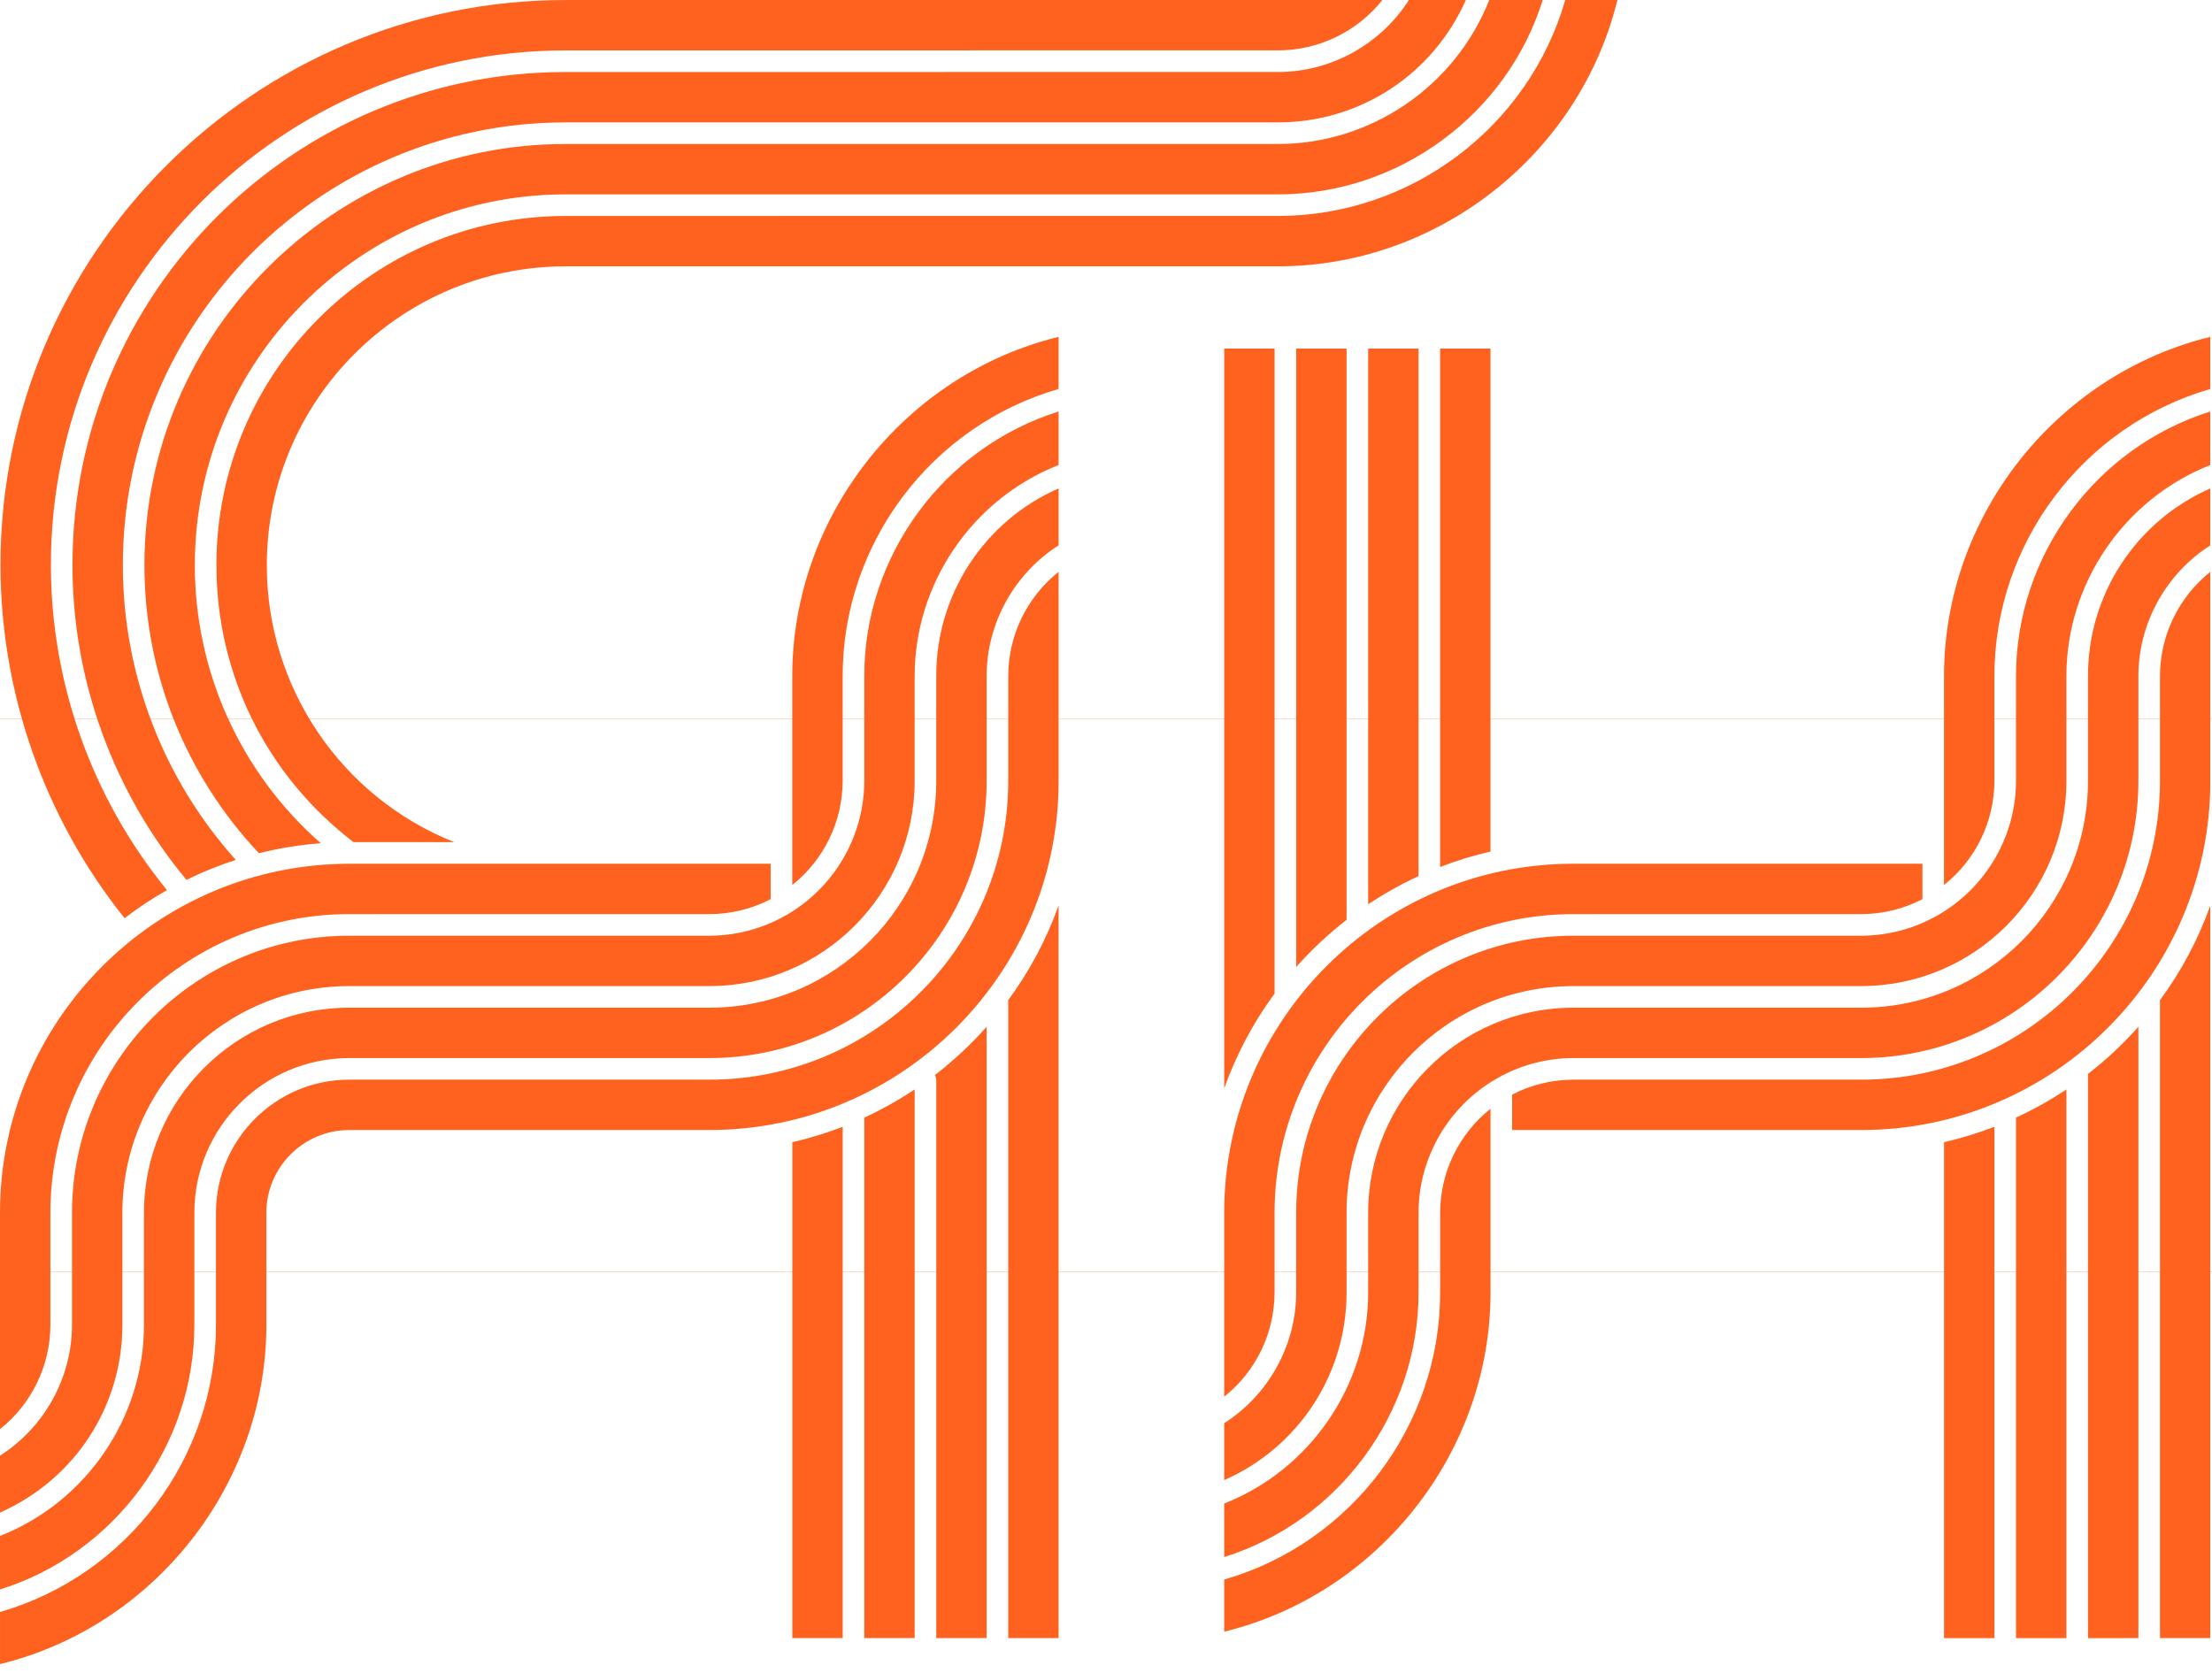
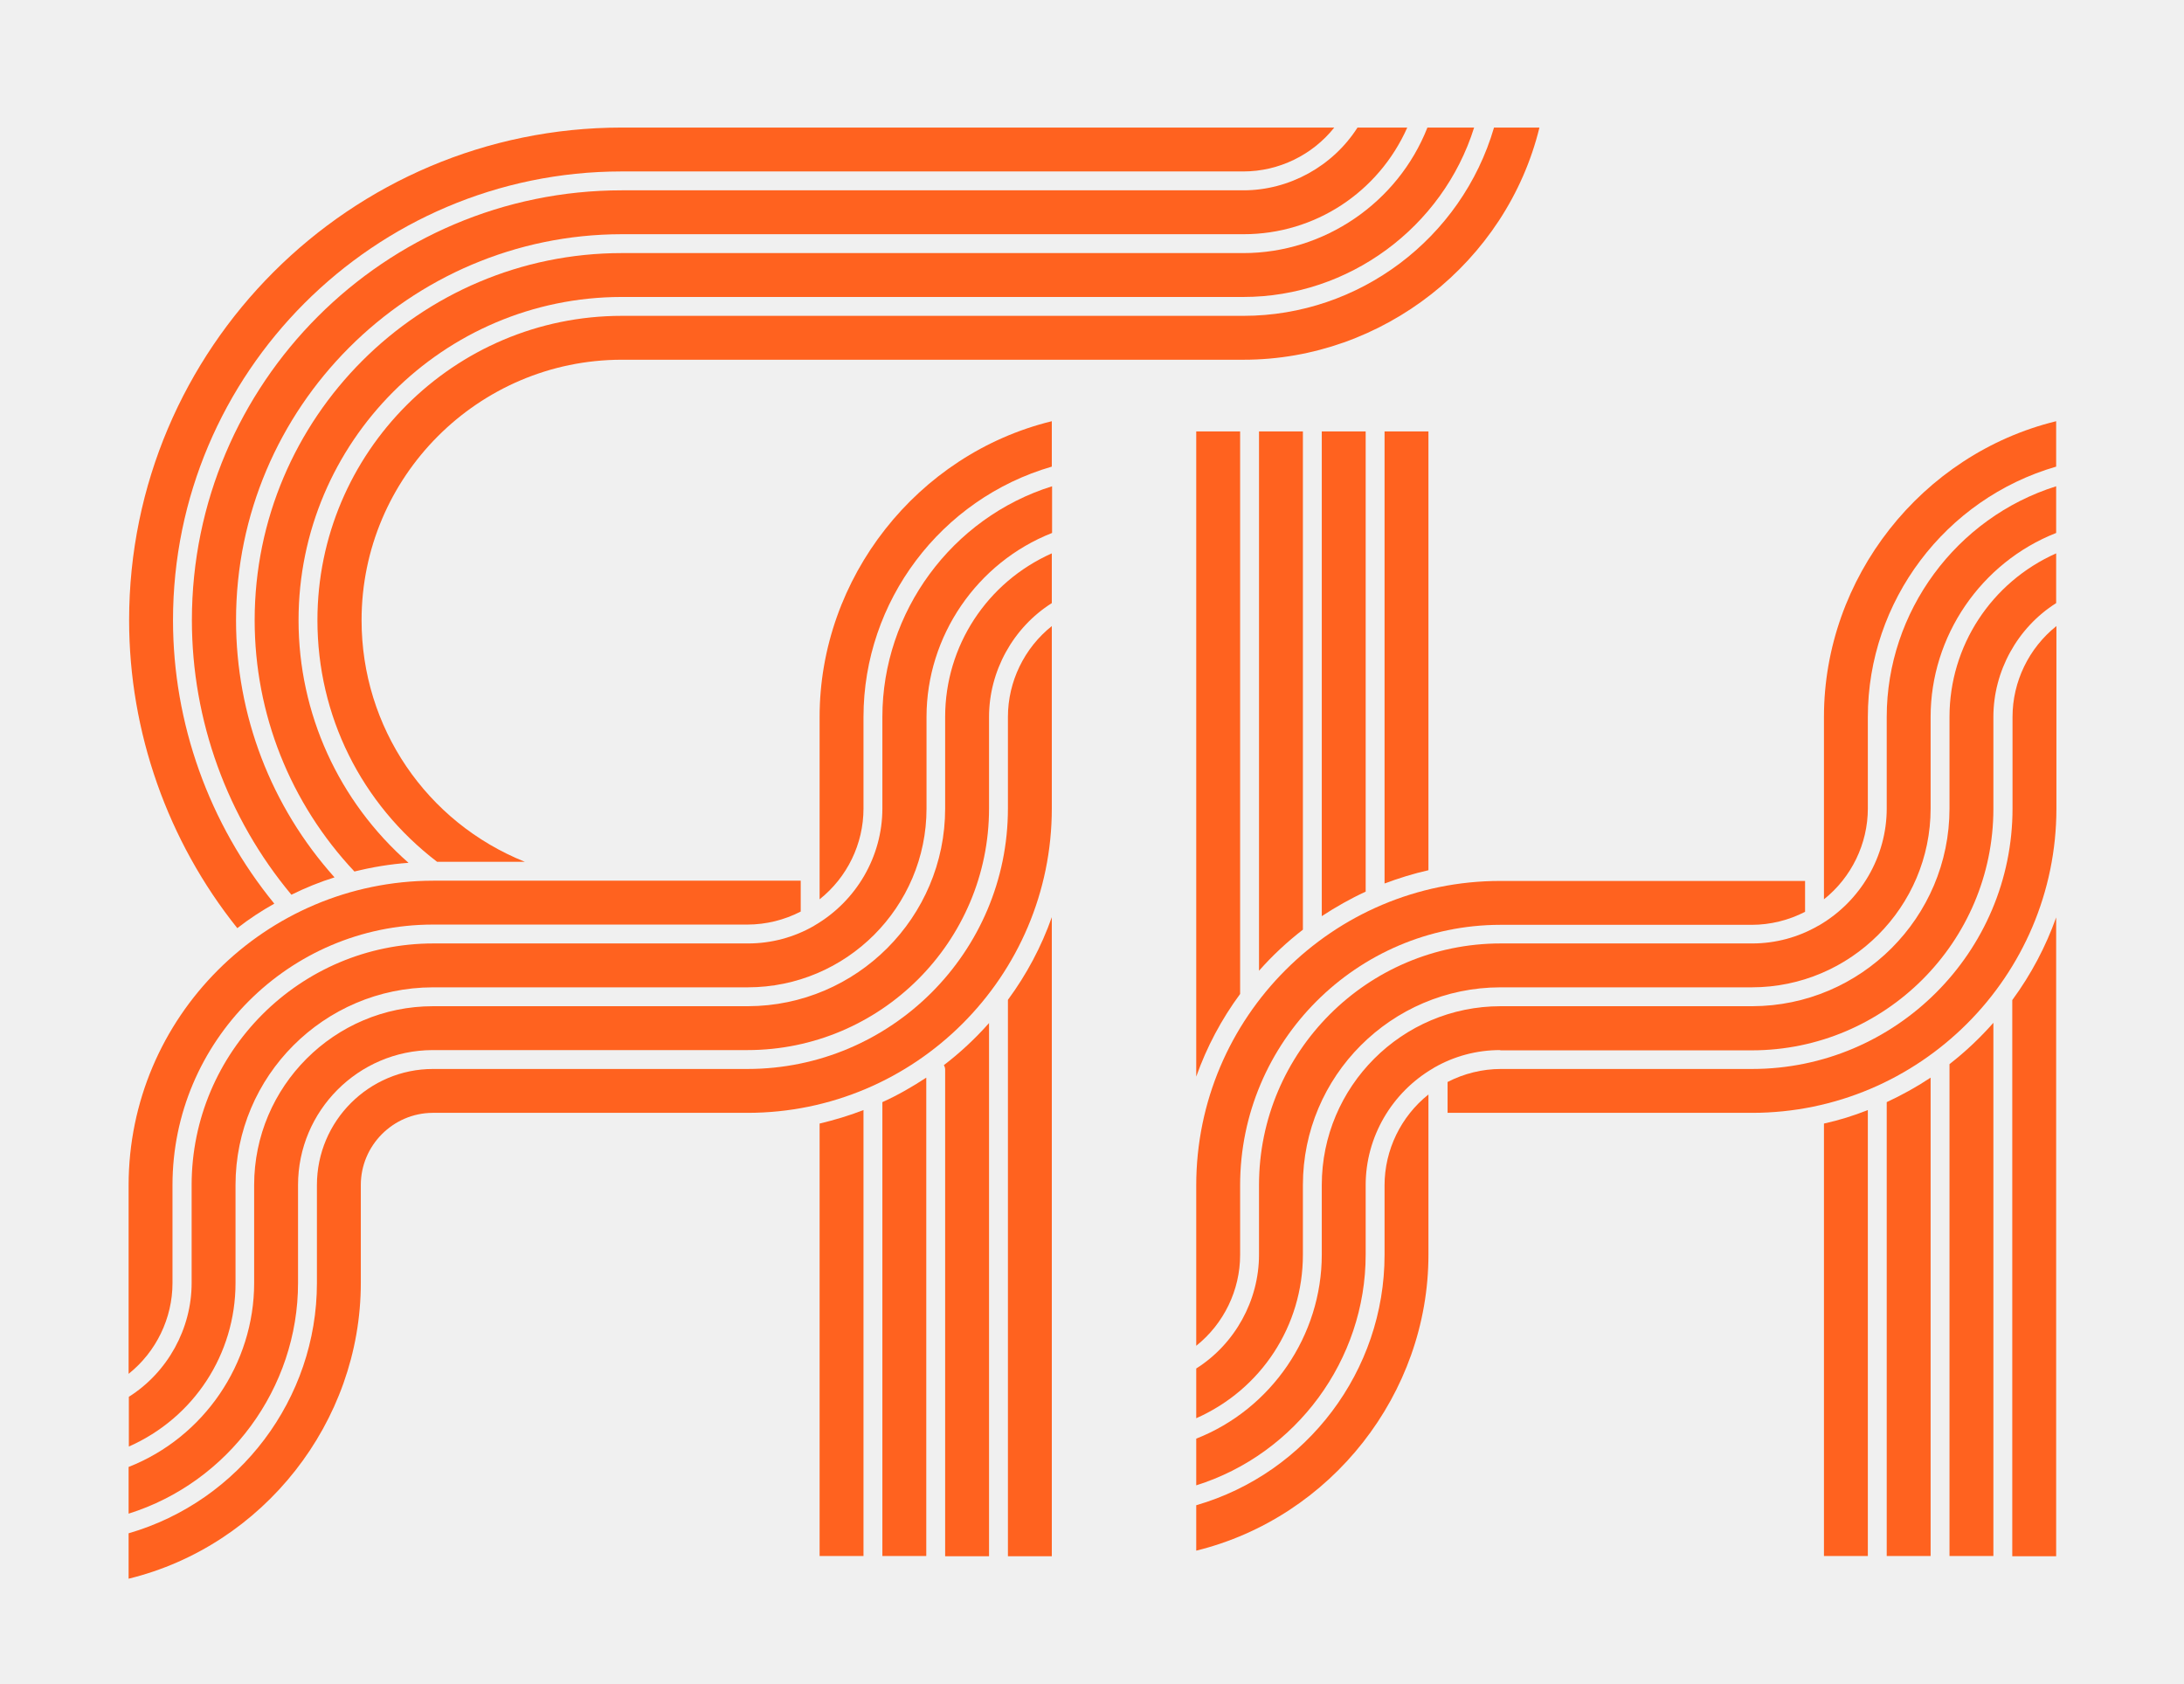
- <svg xmlns="http://www.w3.org/2000/svg" xmlns:xlink="http://www.w3.org/1999/xlink" width="160" height="121" viewBox="0 0 160 121">
-   <defs>
-     <path id="a" d="M0 0h159.882v120.381H0z" />
-   </defs>
-   <g fill="none" fill-rule="evenodd">
-     <path fill="#FFF" d="M-160-48h1200v5260H-160z" />
-     <path fill="#FF621F" d="M-160 52h1200v40H-160z" />
-     <path d="M-160 72h1200" stroke="#FFF" stroke-width="2" stroke-linecap="square" />
-     <path fill="#FFF" d="M-10 52h180v40H-10z" />
-     <mask id="b" fill="#fff">
-       <use xlink:href="#a" />
-     </mask>
-     <path d="M140.616 48.898v15.124a9.655 9.655 0 0 0 3.645-7.529v-7.595c0-9.596 6.413-18.104 15.621-20.76v-3.77c-11.183 2.732-19.266 12.995-19.266 24.53zM97.4 66.543V25.216h-3.644v44.736a27.106 27.106 0 0 1 3.644-3.41zm-8.85-41.327v53.517a26.613 26.613 0 0 1 3.644-6.856V25.216h-3.645zm14.056 38.163V25.216h-3.644v40.202a26.96 26.96 0 0 1 3.644-2.039zM0 87.735v15.65a9.66 9.66 0 0 0 3.645-7.533v-8.117c0-11.903 9.675-21.59 21.574-21.608h.034l26.067-.001a9.634 9.634 0 0 0 4.425-1.08v-2.564H25.272C11.312 62.498 0 73.82 0 87.735zm57.307-38.837v15.124a9.653 9.653 0 0 0 3.645-7.529v-7.595c0-9.596 6.414-18.104 15.621-20.76v-3.77C65.39 27.1 57.307 37.363 57.307 48.898zm56.494 27.642h20.828c11.053 0 20.046-8.994 20.046-20.047v-7.595c0-3.796 1.992-7.403 5.207-9.448v-4.118a14.79 14.79 0 0 0-8.852 13.566v7.595c0 9.028-7.334 16.377-16.357 16.402h-.044l-20.828.001c-8.182 0-14.839 6.657-14.839 14.84v5.77c0 6.695-4.177 12.804-10.414 15.259v3.871c8.295-2.598 14.059-10.414 14.059-19.13v-5.77c0-3.978 2.152-7.691 5.618-9.693l.072-.041a11.119 11.119 0 0 1 5.46-1.46l.044-.002zM71.366 118.5V74.277a27.083 27.083 0 0 1-3.744 3.492c.065.113.1.24.1.372V118.5h3.644zm17.182-30.765v13.303a9.659 9.659 0 0 0 3.645-7.533v-5.769c0-11.903 9.675-21.59 21.574-21.609h.034l20.828-.001a9.63 9.63 0 0 0 4.425-1.08v-2.564h-25.253c-13.924 0-25.253 11.329-25.253 25.253zm62.483-10.049v40.815l3.645-.001V74.277a27.113 27.113 0 0 1-3.645 3.409zm8.85-21.193l.001-15.128a9.66 9.66 0 0 0-3.645 7.533v7.595c0 11.915-9.694 21.608-21.608 21.609l-20.828.001a9.63 9.63 0 0 0-4.425 1.08v2.563h25.253c13.924 0 25.252-11.329 25.252-25.253zm-52.067 37.012V80.206a9.655 9.655 0 0 0-3.645 7.53v5.77c0 9.595-6.414 18.103-15.62 20.759v3.77c11.182-2.732 19.265-12.995 19.265-24.53zm-45.3-44.607v7.595c0 3.978-2.153 7.692-5.618 9.694l-.074.04a11.118 11.118 0 0 1-5.459 1.46l-.043.002H25.253c-11.053 0-20.046 8.993-20.046 20.046v8.117c0 3.796-1.991 7.402-5.207 9.448v4.118c5.39-2.381 8.852-7.663 8.852-13.566v-8.117c0-9.026 7.333-16.375 16.354-16.4l.047-.002H51.32c8.182 0 14.839-6.658 14.839-14.84v-7.595c0-6.696 4.177-12.804 10.414-15.26v-3.87c-8.295 2.597-14.059 10.413-14.059 19.13zm72.115 18.791H113.8c-11.053 0-20.046 8.993-20.046 20.046v5.77c0 3.796-1.992 7.403-5.207 9.449v4.117A14.791 14.791 0 0 0 97.4 93.505v-5.769c0-9.032 7.339-16.383 16.367-16.402h.034l20.828-.001c8.183 0 14.839-6.658 14.839-14.84v-7.595c0-6.696 4.178-12.804 10.414-15.26v-3.87c-8.295 2.597-14.059 10.413-14.059 19.13v7.595c0 3.977-2.153 7.691-5.618 9.693l-.076.042a11.116 11.116 0 0 1-5.457 1.46l-.043.001zM67.72 48.898v7.595c0 9.032-7.34 16.383-16.367 16.402h-.034l-26.067.001c-8.182 0-14.839 6.657-14.839 14.84v8.116c0 6.695-4.177 12.804-10.414 15.259v3.872c8.295-2.599 14.059-10.415 14.059-19.131v-8.117c0-6.154 4.997-11.167 11.147-11.193l.047-.002H51.32c11.053 0 20.046-8.994 20.046-20.047v-7.595c0-3.796 1.992-7.403 5.207-9.449v-4.117a14.791 14.791 0 0 0-8.852 13.566zm8.852 69.602V65.495a26.633 26.633 0 0 1-3.645 6.857V118.5h3.645zM66.16 78.81a26.983 26.983 0 0 1-3.645 2.04v37.65h3.645V78.81zm90.077-6.438V118.5h3.645V65.496a26.629 26.629 0 0 1-3.645 6.856v.02zm-10.413 8.477v37.652h3.645V78.81a26.926 26.926 0 0 1-3.645 2.038zm-5.206 1.778v35.874h3.644V81.51a26.543 26.543 0 0 1-3.644 1.116zM57.31 118.5h3.645V81.511a26.633 26.633 0 0 1-3.645 1.116V118.5zM92.461 5.207l-51.513.001-.041.001c-19.666 0-35.666 16-35.666 35.666 0 8.3 2.927 16.378 8.247 22.774a26.76 26.76 0 0 1 3.568-1.443 31.895 31.895 0 0 1-8.17-21.331c0-17.638 14.338-31.993 31.971-32.02l.05-.002 51.553-.001c5.902 0 11.185-3.461 13.567-8.852h-4.118c-2.046 3.215-5.653 5.207-9.448 5.207zM.034 40.875A40.967 40.967 0 0 0 9.01 66.422a27.022 27.022 0 0 1 3.067-2.032A37.256 37.256 0 0 1 3.68 40.875c0-20.514 16.68-37.206 37.189-37.228h.039l51.553-.002A9.66 9.66 0 0 0 99.993 0L40.907.002C18.369.002.034 18.338.034 40.875zM92.46 10.414H40.95l-.044.002c-16.796 0-30.46 13.664-30.46 30.459 0 7.774 2.94 15.172 8.282 20.848A26.785 26.785 0 0 1 23.205 61a26.714 26.714 0 0 1-9.112-20.124c0-14.768 12.003-26.789 26.766-26.814l.048-.002H92.46c8.717 0 16.534-5.764 19.13-14.06h-3.87c-2.455 6.238-8.564 10.415-15.26 10.415zM76.573 56.493V41.365a9.659 9.659 0 0 0-3.645 7.533v7.595c0 11.915-9.694 21.608-21.608 21.609l-26.067.001c-5.311 0-9.632 4.321-9.632 9.632v8.117c0 9.596-6.414 18.104-15.62 20.759v3.77c11.182-2.731 19.265-12.994 19.265-24.529v-8.117c0-3.282 2.66-5.96 5.94-5.987l.047-.002H51.32c13.924 0 25.253-11.329 25.253-25.253zM92.46 15.621l-51.554.002c-13.924 0-25.252 11.328-25.252 25.252 0 7.913 3.614 15.214 9.918 20.045h7.277A21.553 21.553 0 0 1 19.3 40.875c0-11.896 9.668-21.58 21.559-21.607l.048-.002H92.46c11.535 0 21.798-8.083 24.53-19.266h-3.77c-2.656 9.207-11.163 15.62-20.76 15.62zm11.706 47.096V25.216h3.645v36.386c-1.236.283-2.46.658-3.645 1.115z" fill="#FF621F" mask="url(#b)" />
-   </g>
+ <svg xmlns="http://www.w3.org/2000/svg" id="Layer_1" viewBox="0 0 855.9 659.9">
+   <style>.st0{fill:#ff621f}</style>
+   <path class="st0" d="M559.8 341.1v-172h-17.2v177.2c5.6-2.1 11.4-3.9 17.2-5.2zm-72.5-217.3H243.7c-65.8 0-119.3 53.5-119.3 119.3 0 37.4 17.1 71.9 46.9 94.7h34.4c-38.6-15.5-64-52.7-64-94.7 0-56.2 45.7-102 101.9-102.1h243.8c54.5 0 103-38.2 115.9-91h-17.8c-12.7 43.5-52.9 73.8-98.2 73.8zm-75.1 193.1v-71.5C401.4 254 395 267.2 395 281v35.9c0 56.3-45.8 102.1-102.1 102.1H169.7c-25.1 0-45.5 20.4-45.5 45.5v38.4c0 45.3-30.3 85.5-73.8 98.1v17.8c52.8-12.9 91-61.4 91-115.9v-38.4c0-15.5 12.6-28.2 28.1-28.3h123.4c65.8 0 119.3-53.5 119.3-119.3z" />
+   <path class="st0" d="M487.3 99.2H243.7c-79.4 0-143.9 64.6-143.9 143.9 0 36.7 13.9 71.7 39.1 98.5 6.9-1.7 14-2.9 21.2-3.4-27.4-24.1-43.1-58.5-43.1-95.1 0-69.8 56.7-126.6 126.5-126.7h243.8c41.2 0 78.1-27.2 90.4-66.4h-18.3c-11.6 29.5-40.5 49.2-72.1 49.2z" />
+   <path class="st0" d="M50.6 243.1c0 43.8 15.1 86.6 42.4 120.7 4.6-3.6 9.5-6.8 14.5-9.6-25.6-31.3-39.7-70.7-39.7-111.1 0-96.9 78.8-175.8 175.7-175.9h243.8c13.8 0 27-6.4 35.6-17.2H243.7C137.2 50 50.6 136.6 50.6 243.1z" />
+   <path class="st0" d="M487.3 74.6H243.7c-92.9 0-168.5 75.6-168.5 168.5 0 39.2 13.8 77.4 39 107.6 5.5-2.7 11.1-5 16.9-6.8-24.9-27.8-38.6-63.5-38.6-100.8 0-83.3 67.8-151.2 151.1-151.3h243.8c27.9 0 52.8-16.4 64.1-41.8H532c-9.7 15.2-26.8 24.6-44.7 24.6zm-167.4 365zm1.3 170.3h17.2V435.1c-5.6 2.2-11.4 3.9-17.2 5.3v169.5zm393.6-169.5v169.5H732V435.1c-5.5 2.2-11.3 4-17.2 5.3zm24.6-8.4v177.9h17.2V422.4c-5.4 3.6-11.2 6.8-17.2 9.6zm49.2-40v218h17.2V359.6c-4.1 11.5-9.8 22.3-17.2 32.4 0-.1 0-.1 0 0zM363 422.4c-5.5 3.6-11.2 6.9-17.2 9.6v177.9H363V422.4zm49.2 187.5V359.5c-4.1 11.6-9.9 22.5-17.2 32.4V610h17.2zM370.4 281v35.9c0 42.7-34.7 77.4-77.3 77.5H169.7c-38.7 0-70.1 31.5-70.1 70.1v38.4c0 31.6-19.7 60.5-49.2 72.1v18.3c39.2-12.3 66.4-49.2 66.4-90.4v-38.4c0-29.1 23.6-52.8 52.7-52.9h123.4c52.2 0 94.7-42.5 94.7-94.7V281c0-17.9 9.4-35 24.6-44.6v-19.5c-25.4 11.3-41.8 36.3-41.8 64.1zm316.1 88.8h-98.4c-52.2 0-94.7 42.5-94.7 94.7v27.3c0 17.9-9.4 35-24.6 44.6v19.5c25.5-11.3 41.8-36.2 41.8-64.1v-27.3c0-42.7 34.7-77.4 77.3-77.5h98.6c38.7 0 70.1-31.5 70.1-70.1V281c0-31.6 19.7-60.5 49.2-72.1v-18.3c-39.2 12.3-66.4 49.2-66.4 90.4v35.9c0 18.8-10.2 36.3-26.5 45.8l-.4.2c-7.8 4.5-16.7 6.9-25.8 6.9h-.2z" />
+   <path class="st0" d="M345.8 281v35.9c0 18.8-10.2 36.3-26.5 45.8l-.3.2c-7.8 4.5-16.7 6.9-25.8 6.9H169.8c-52.2 0-94.7 42.5-94.7 94.7v38.4c0 17.9-9.4 35-24.6 44.6V567c25.5-11.3 41.8-36.2 41.8-64.1v-38.4c0-42.7 34.7-77.4 77.3-77.5H293c38.7 0 70.1-31.5 70.1-70.1V281c0-31.6 19.7-60.5 49.2-72.1v-18.3c-39.3 12.3-66.5 49.3-66.5 90.4zm214 210.8V429c-10.8 8.6-17.2 21.8-17.2 35.6v27.3c0 45.3-30.3 85.5-73.8 98.1v17.8c52.9-13 91-61.5 91-116zm246.1-174.9v-71.5c-10.8 8.6-17.2 21.8-17.2 35.6v35.9c0 56.3-45.8 102.1-102.1 102.1h-98.4c-7.3 0-14.5 1.8-20.9 5.1v12.1h119.3c65.7 0 119.3-53.5 119.3-119.3z" />
+   <path class="st0" d="M764 417.1v192.8h17.2v-209c-5.2 5.9-10.9 11.3-17.2 16.2zm-295.2 47.5v62.9c10.8-8.6 17.2-21.8 17.2-35.6v-27.3c0-56.2 45.7-102 101.9-102.1h98.6c7.3 0 14.5-1.8 20.9-5.1v-12.1H588.1c-65.8-.1-119.3 53.5-119.3 119.3zm-81.2 145.3V401c-5.4 6.1-11.3 11.6-17.7 16.5.3.5.5 1.1.5 1.8V610h17.2z" />
+   <path class="st0" d="M588.1 411.7h98.4c52.2 0 94.7-42.5 94.7-94.7v-36c0-17.9 9.4-35 24.6-44.6v-19.5C780.4 228.2 764 253.2 764 281v35.9c0 42.7-34.7 77.4-77.3 77.5h-98.6c-38.7 0-70.1 31.5-70.1 70.1v27.3c0 31.6-19.7 60.5-49.2 72.1v18.3c39.2-12.3 66.4-49.2 66.4-90.4v-27.3c0-18.8 10.2-36.3 26.5-45.8l.3-.2c7.8-4.5 16.7-6.9 25.8-6.9l.3.1zM321.2 281v71.5c10.8-8.6 17.2-21.7 17.2-35.6V281c0-45.3 30.3-85.5 73.8-98.1v-17.8c-52.8 12.9-91 61.4-91 115.9zM50.4 464.6v73.9c10.8-8.6 17.2-21.8 17.2-35.6v-38.4c0-56.2 45.7-102 101.9-102.1h123.4c7.3 0 14.5-1.8 20.9-5.1v-12.1h-144c-65.9.1-119.4 53.6-119.4 119.4zm484.8-115.1V169.1H518v190c5.5-3.6 11.3-6.9 17.2-9.6zm-66.4-180.4V422c4.1-11.6 9.9-22.5 17.2-32.4V169.1h-17.2zm41.8 195.3V169.1h-17.2v211.4c5.2-5.9 11-11.3 17.2-16.1z" />
+   <path class="st0" d="M714.8 281v71.5c10.8-8.6 17.2-21.8 17.2-35.6V281c0-45.3 30.3-85.5 73.8-98.1v-17.8c-52.8 12.9-91 61.4-91 115.9z" />
</svg>
